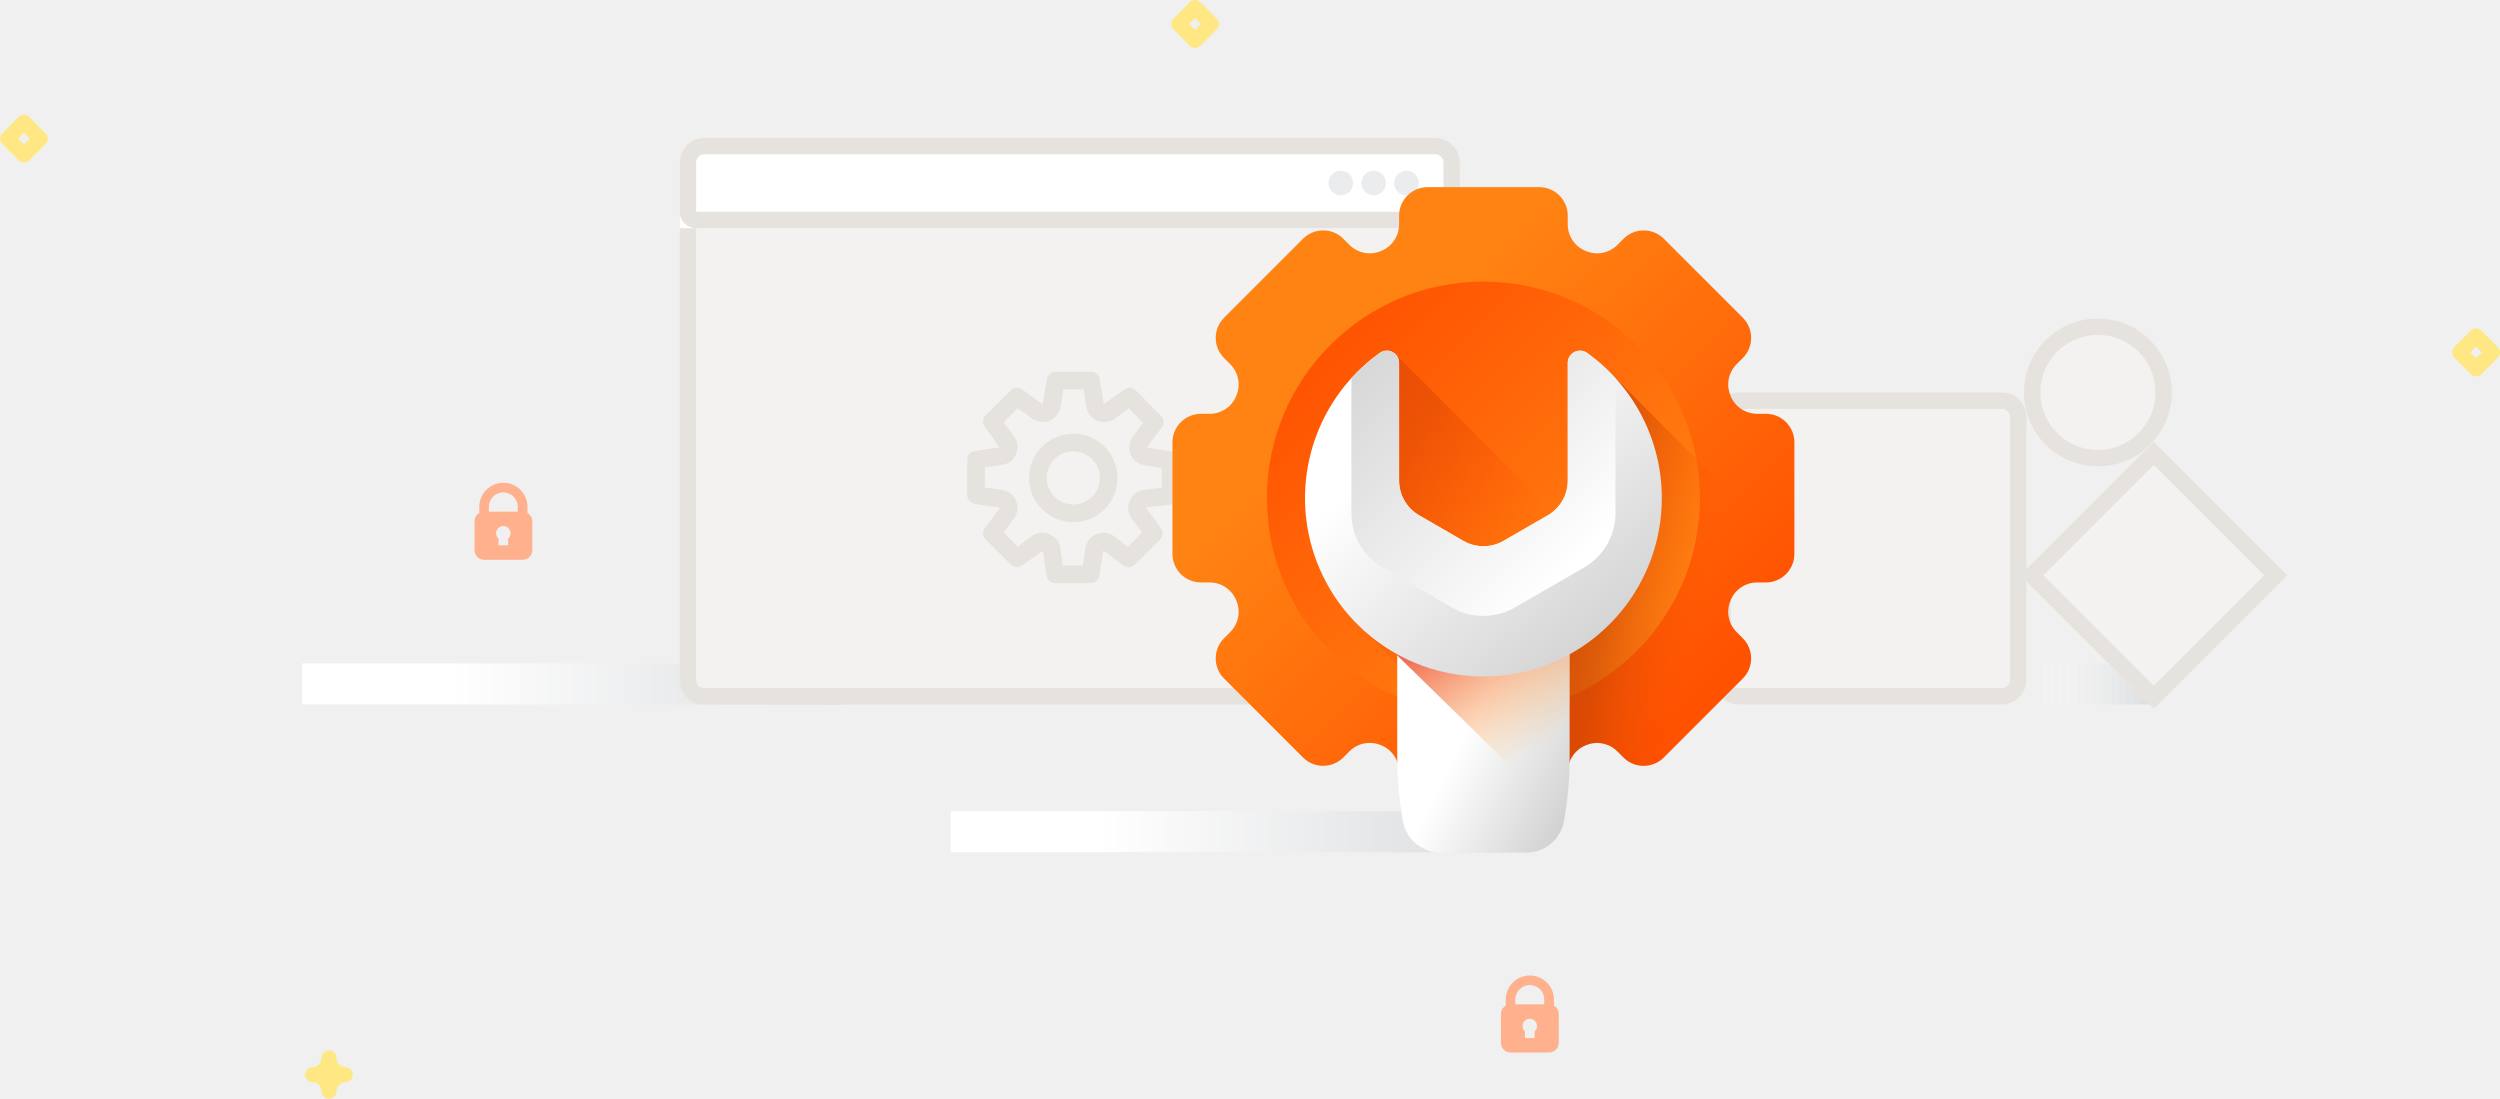
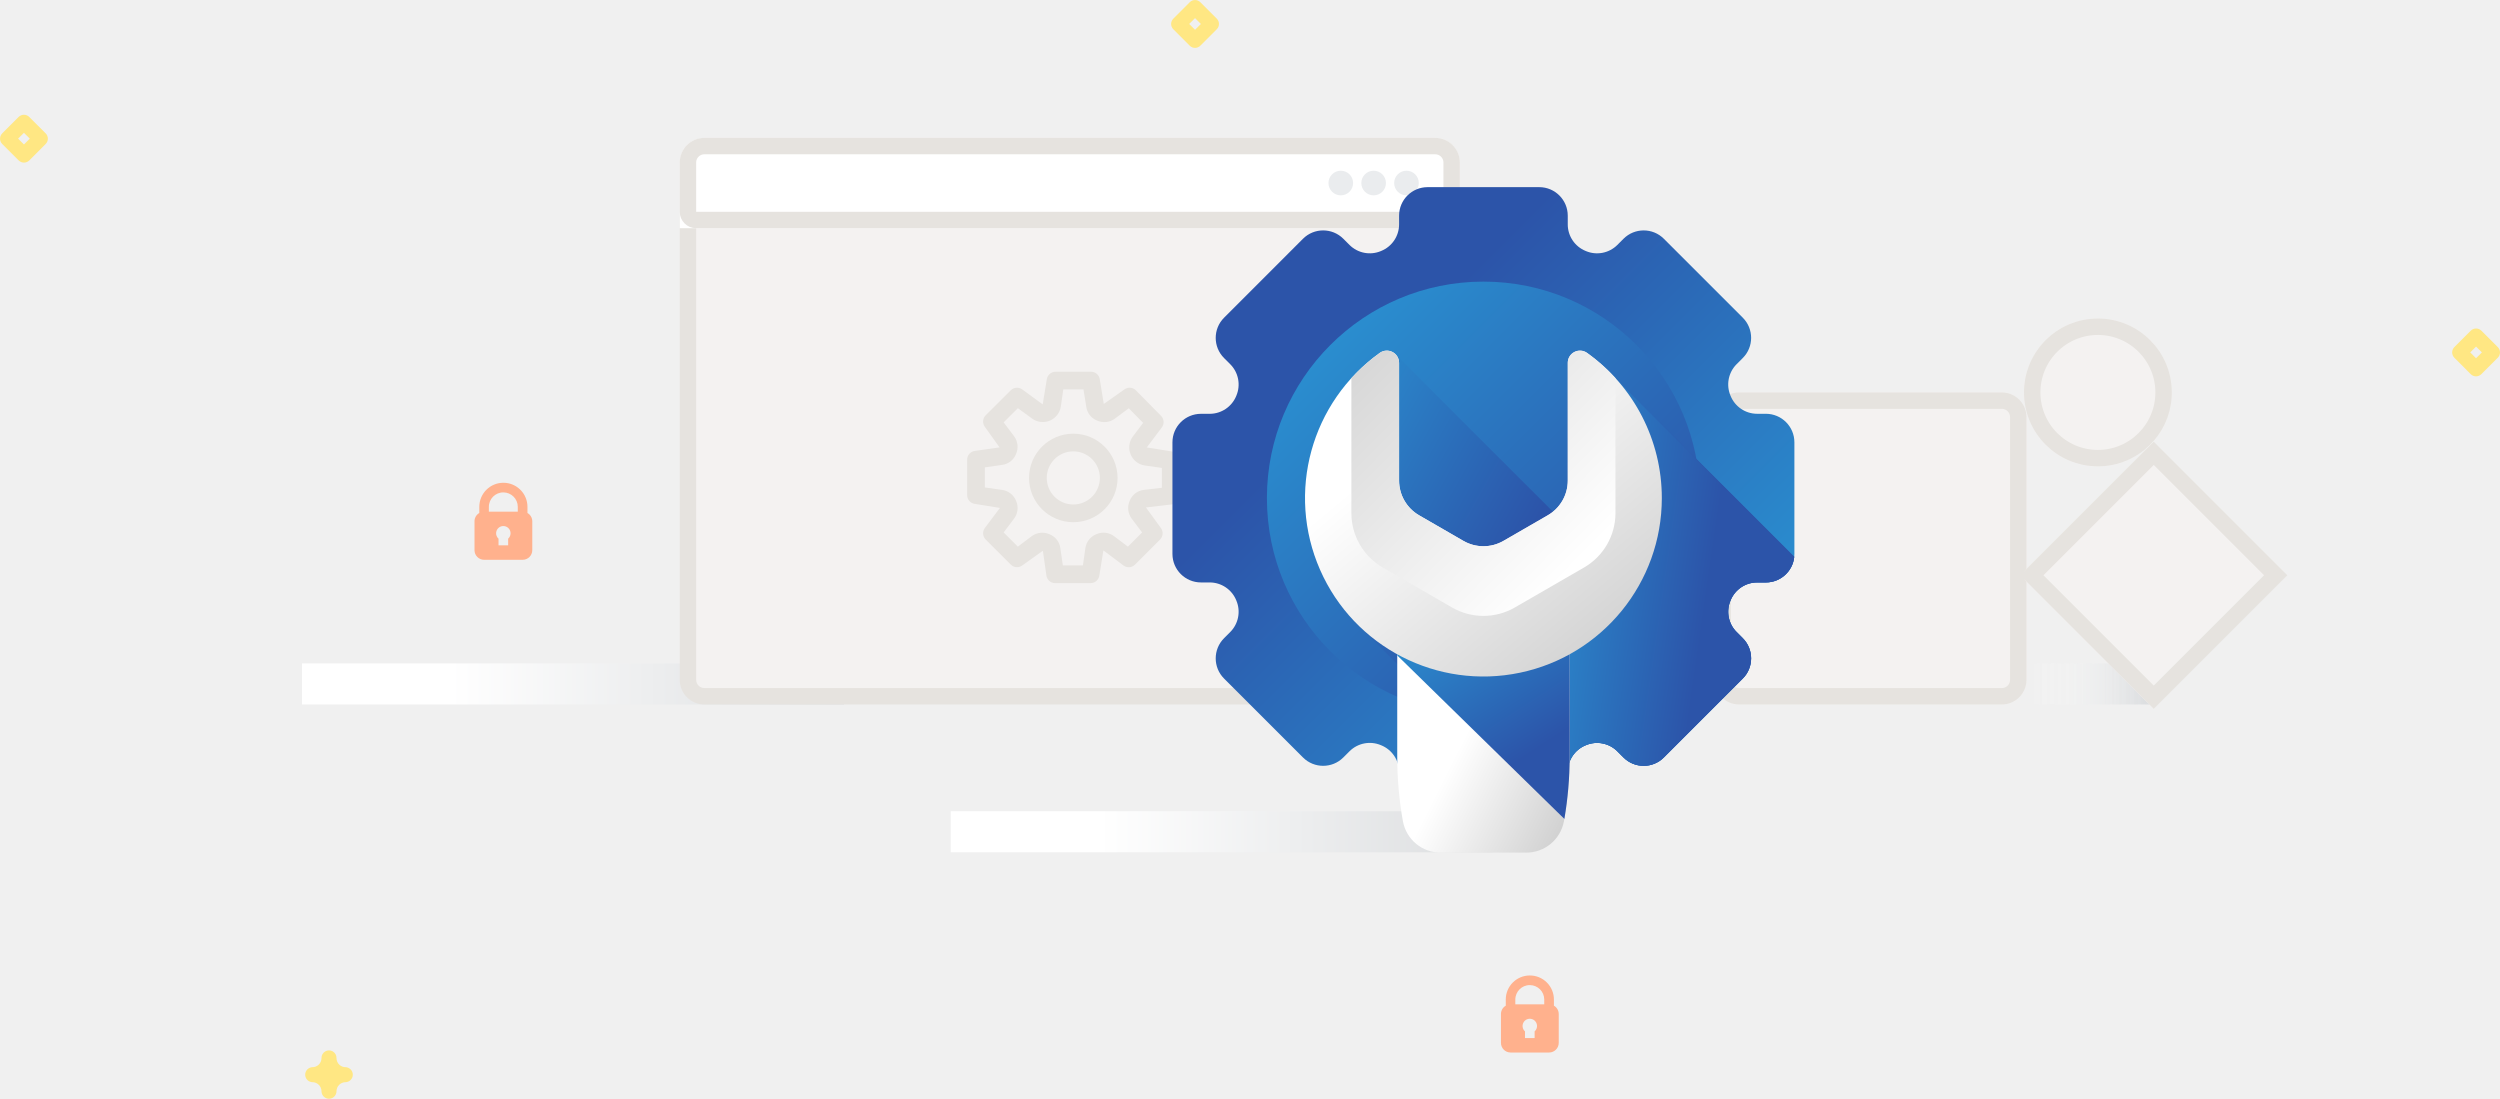
<svg xmlns="http://www.w3.org/2000/svg" xmlns:xlink="http://www.w3.org/1999/xlink" width="304.445" height="133.802" viewBox="0 0 304.445 133.802">
  <defs>
    <linearGradient id="linear-gradient" x1="0.274" y1="0.5" x2="1" y2="0.5" gradientUnits="objectBoundingBox">
      <stop offset="0" stop-color="#fff" />
      <stop offset="1" stop-color="#dbdddf" />
    </linearGradient>
    <linearGradient id="linear-gradient-2" x1="0.274" y1="0.5" x2="1" y2="0.5" gradientUnits="objectBoundingBox">
      <stop offset="0" stop-color="#fff" stop-opacity="0" />
      <stop offset="1" stop-color="#dbdddf" />
    </linearGradient>
    <linearGradient id="linear-gradient-4" x1="0.308" y1="0.308" x2="0.828" y2="0.828" gradientUnits="objectBoundingBox">
-       <stop offset="0" stop-color="#ff8313" />
-       <stop offset="1" stop-color="#ff5201" />
+       <stop offset="0" stop-color="#2c54a9" />
+       <stop offset="1" stop-color="#2a8fd0" />
    </linearGradient>
    <linearGradient id="linear-gradient-5" x1="0.821" y1="0.821" x2="0.126" y2="0.126" xlink:href="#linear-gradient-4" />
    <linearGradient id="linear-gradient-6" x1="0.428" y1="0.45" x2="-0.035" y2="0.205" gradientUnits="objectBoundingBox">
-       <stop offset="0" stop-color="#ff5000" stop-opacity="0" />
-       <stop offset="0.563" stop-color="#e04a05" stop-opacity="0.565" />
-       <stop offset="1" stop-color="#e84902" />
+       <stop offset="0" stop-color="#2c54a9" />
+       <stop offset="1" stop-color="#2a8fd0" />
    </linearGradient>
    <linearGradient id="linear-gradient-7" x1="0.608" y1="0.634" x2="-0.093" y2="0.449" gradientUnits="objectBoundingBox">
-       <stop offset="0" stop-color="#ff5000" stop-opacity="0" />
-       <stop offset="0.563" stop-color="#c23f03" stop-opacity="0.565" />
-       <stop offset="1" stop-color="#d84400" />
+       <stop offset="0" stop-color="#2c54a9" />
+       <stop offset="1" stop-color="#2a8fd0" />
    </linearGradient>
    <linearGradient id="linear-gradient-8" x1="0.464" y1="0.418" x2="1.086" y2="0.86" gradientUnits="objectBoundingBox">
      <stop offset="0" stop-color="#fff" />
      <stop offset="1" stop-color="#ccc" />
    </linearGradient>
    <linearGradient id="linear-gradient-9" x1="0.801" y1="0.671" x2="0.39" y2="-0.096" gradientUnits="objectBoundingBox">
-       <stop offset="0" stop-color="#f9a126" stop-opacity="0" />
-       <stop offset="1" stop-color="#ec4437" />
+       <stop offset="0" stop-color="#2c54a9" />
+       <stop offset="1" stop-color="#2a8fd0" />
    </linearGradient>
    <linearGradient id="linear-gradient-10" x1="0.317" y1="0.252" x2="0.97" y2="0.967" xlink:href="#linear-gradient-8" />
    <linearGradient id="linear-gradient-11" x1="0.875" y1="0.78" x2="-0.125" y2="-0.215" xlink:href="#linear-gradient-8" />
  </defs>
  <g id="default-connector-illustration" transform="translate(-141.224 -98.21)">
    <g id="account-recovery-illustration" transform="translate(0.002)">
      <path id="Path_95" d="M424.493,166.965a.914.914,0,0,1-.914-.914,1.1,1.1,0,0,0-1.1-1.1.915.915,0,0,1,0-1.829,1.1,1.1,0,0,0,1.1-1.1.915.915,0,1,1,1.829,0,1.1,1.1,0,0,0,1.1,1.1.915.915,0,0,1,0,1.829,1.1,1.1,0,0,0-1.1,1.1.914.914,0,0,1-.914.914Z" transform="translate(-243.207 65.047)" fill="#ffe783" />
      <path id="Path_96" d="M68.794,419.851a.915.915,0,0,1-.645-.267l-2-2a.914.914,0,0,1,0-1.291l2-2a.914.914,0,0,1,1.291,0l2,2a.914.914,0,0,1,0,1.291l-2,2.008A.915.915,0,0,1,68.794,419.851Zm-.711-2.917.711.711.711-.711-.711-.708Z" transform="translate(75.344 -301.841)" fill="#ffe783" />
      <path id="Path_98" d="M141.064,46.254a.914.914,0,0,1-.645-.267l-2-2.005a.914.914,0,0,1,0-1.291l2-2a.914.914,0,0,1,1.291,0l2,2a.914.914,0,0,1,0,1.291l-2,2a.909.909,0,0,1-.645.267Zm-.711-2.917.711.711.711-.711-.711-.711Z" transform="translate(301.688 97.79)" fill="#ffe783" />
      <path id="Path_98-2" data-name="Path_98" d="M141.064,46.254a.914.914,0,0,1-.645-.267l-2-2.005a.914.914,0,0,1,0-1.291l2-2a.914.914,0,0,1,1.291,0l2,2a.914.914,0,0,1,0,1.291l-2,2a.909.909,0,0,1-.645.267Zm-.711-2.917.711.711.711-.711-.711-.711Z" transform="translate(145.688 57.79)" fill="#ffe783" />
      <path id="padlock" d="M70.9,3.681V2.932a2.932,2.932,0,1,0-5.864,0v.749a1.169,1.169,0,0,0-.586,1.01V8.209a1.174,1.174,0,0,0,1.173,1.173h4.691a1.174,1.174,0,0,0,1.173-1.173V4.691a1.169,1.169,0,0,0-.586-1.01ZM67.963,1.173a1.761,1.761,0,0,1,1.759,1.759v.586H66.2V2.932a1.761,1.761,0,0,1,1.759-1.759Zm.586,5.635v.815H67.377V6.808a.88.88,0,1,1,1.173,0Z" transform="translate(259.555 217)" fill="#ffb18d" />
      <path id="padlock-2" data-name="padlock" d="M70.9,3.681V2.932a2.932,2.932,0,1,0-5.864,0v.749a1.169,1.169,0,0,0-.586,1.01V8.209a1.174,1.174,0,0,0,1.173,1.173h4.691a1.174,1.174,0,0,0,1.173-1.173V4.691a1.169,1.169,0,0,0-.586-1.01ZM67.963,1.173a1.761,1.761,0,0,1,1.759,1.759v.586H66.2V2.932a1.761,1.761,0,0,1,1.759-1.759Zm.586,5.635v.815H67.377V6.808a.88.88,0,1,1,1.173,0Z" transform="translate(134.555 157)" fill="#ffb18d" />
      <rect id="Rectangle_446" data-name="Rectangle 446" width="66" height="5" transform="translate(257 197)" fill="url(#linear-gradient)" />
      <rect id="Rectangle_454" data-name="Rectangle 454" width="20" height="5" transform="translate(383 179)" fill="url(#linear-gradient-2)" />
      <g id="Group_1135" data-name="Group 1135" transform="translate(-56 -7)">
        <rect id="Rectangle_448" data-name="Rectangle 448" width="66" height="5" transform="translate(234 186)" fill="url(#linear-gradient)" />
        <g id="Path_2110" data-name="Path 2110" transform="translate(280 122)" fill="#f4f2f1">
          <path d="M 92 68 L 3 68 C 1.897 68 1 67.103 1 66 L 1 3 C 1 1.897 1.897 1 3 1 L 92 1 C 93.103 1 94 1.897 94 3 L 94 66 C 94 67.103 93.103 68 92 68 Z" stroke="none" />
          <path d="M 3 2 C 2.449 2 2 2.449 2 3 L 2 66 C 2 66.551 2.449 67 3 67 L 92 67 C 92.551 67 93 66.551 93 66 L 93 3 C 93 2.449 92.551 2 92 2 L 3 2 M 3 0 L 92 0 C 93.657 0 95 1.343 95 3 L 95 66 C 95 67.657 93.657 69 92 69 L 3 69 C 1.343 69 0 67.657 0 66 L 0 3 C 0 1.343 1.343 0 3 0 Z" stroke="none" fill="#e6e3df" />
        </g>
        <g id="Rectangle_376" data-name="Rectangle 376" transform="translate(280 122)" fill="#fff" stroke="#e6e3df" stroke-width="2">
          <path d="M3,0H92a3,3,0,0,1,3,3v8a0,0,0,0,1,0,0H0a0,0,0,0,1,0,0V3A3,3,0,0,1,3,0Z" stroke="none" />
          <path d="M3,1H92a2,2,0,0,1,2,2V9a1,1,0,0,1-1,1H2A1,1,0,0,1,1,9V3A2,2,0,0,1,3,1Z" fill="none" />
        </g>
        <circle id="Ellipse_110" data-name="Ellipse 110" cx="1.5" cy="1.5" r="1.5" transform="translate(367 126)" fill="#eaecee" />
        <circle id="Ellipse_111" data-name="Ellipse 111" cx="1.5" cy="1.5" r="1.5" transform="translate(363 126)" fill="#eaecee" />
        <circle id="Ellipse_112" data-name="Ellipse 112" cx="1.5" cy="1.5" r="1.5" transform="translate(359 126)" fill="#eaecee" />
        <g id="Rectangle_452" data-name="Rectangle 452" transform="translate(406 153)" fill="#f4f2f1" stroke="#e6e3df" stroke-width="2">
          <rect width="38" height="38" rx="3" stroke="none" />
          <rect x="1" y="1" width="36" height="36" rx="2" fill="none" />
        </g>
        <g id="Rectangle_453" data-name="Rectangle 453" transform="translate(443.237 175.264) rotate(-45)" fill="#f4f2f1" stroke="#e6e3df" stroke-width="2">
          <rect width="23" height="23" rx="1" stroke="none" />
          <rect x="1" y="1" width="21" height="21" fill="none" />
        </g>
        <g id="Ellipse_191" data-name="Ellipse 191" transform="translate(443.7 144)" fill="#f4f2f1" stroke="#e6e3df" stroke-width="2">
          <circle cx="9" cy="9" r="9" stroke="none" />
          <circle cx="9" cy="9" r="8" fill="none" />
        </g>
        <g id="settings_8_" data-name="settings (8)" transform="translate(315 149.279)">
          <g id="Group_1258" data-name="Group 1258" transform="translate(7.537 8.742)">
            <g id="Group_1257" data-name="Group 1257" transform="translate(0 0)">
              <path id="Path_2234" data-name="Path 2234" d="M154.573,150.569a5.391,5.391,0,1,0,5.391,5.391A5.4,5.4,0,0,0,154.573,150.569Zm0,8.626a3.235,3.235,0,1,1,3.235-3.235A3.239,3.239,0,0,1,154.573,159.195Z" transform="translate(-149.182 -150.569)" fill="#e6e3df" />
            </g>
          </g>
          <g id="Group_1260" data-name="Group 1260" transform="translate(0 1.196)">
            <g id="Group_1259" data-name="Group 1259" transform="translate(0 0)">
              <path id="Path_2235" data-name="Path 2235" d="M24.941,10.912l-3.065-.494,1.833-2.437a1.079,1.079,0,0,0-.094-1.406L20.552,3.469a1.075,1.075,0,0,0-1.414-.107l-2.5,1.76L16.148,2.1A1.077,1.077,0,0,0,15.084,1.2H10.771A1.078,1.078,0,0,0,9.7,2.121L9.2,5.177,6.708,3.355a1.076,1.076,0,0,0-1.4.107L2.258,6.5a1.078,1.078,0,0,0-.1,1.412l1.787,2.5-3.019.431A1.078,1.078,0,0,0,0,11.913v4.313a1.074,1.074,0,0,0,.925,1.065l3.065.494L2.158,20.222a1.078,1.078,0,0,0,.1,1.411l3.051,3.051a1.077,1.077,0,0,0,1.411.1L9.219,23l.431,3.019a1.078,1.078,0,0,0,1.067.925H15.03a1.077,1.077,0,0,0,1.067-.922l.494-3.065,2.437,1.833a1.076,1.076,0,0,0,1.411-.1l3.051-3.051a1.078,1.078,0,0,0,.1-1.411l-1.815-2.5,3.138-.367a1.077,1.077,0,0,0,.953-1.071V11.979A1.078,1.078,0,0,0,24.941,10.912Zm-1.23,4.42-2.2.257a2.116,2.116,0,0,0-1.72,1.334,2.165,2.165,0,0,0,.245,2.163l1.27,1.687L19.578,22.5l-1.695-1.276a2.121,2.121,0,0,0-2.088-.265,2.146,2.146,0,0,0-1.4,1.734l-.3,2.093H11.653l-.3-2.08a2.114,2.114,0,0,0-1.333-1.719,2.166,2.166,0,0,0-2.164.244L6.171,22.5,4.443,20.773l1.276-1.695a2.125,2.125,0,0,0,.265-2.088,2.145,2.145,0,0,0-1.735-1.4l-2.093-.3V12.848l2.081-.3a2.114,2.114,0,0,0,1.719-1.333,2.168,2.168,0,0,0-.243-2.164L4.444,7.367,6.177,5.639,7.92,6.914a2.222,2.222,0,0,0,3.487-1.469l.3-2.094h2.459L14.5,5.43a2.115,2.115,0,0,0,1.334,1.723,2.167,2.167,0,0,0,2.16-.243l1.684-1.259,1.752,1.775-1.28,1.7a2.223,2.223,0,0,0,1.469,3.488l2.093.3v2.418Z" transform="translate(0 -1.196)" fill="#e6e3df" />
            </g>
          </g>
        </g>
      </g>
      <g id="google_2_" data-name="google (2)" transform="translate(267.334 121)">
        <path id="Path_2115" data-name="Path 2115" d="M92.406,44.666V31.074A3.474,3.474,0,0,0,88.932,27.6H87.859a3.491,3.491,0,0,1-3.22-2.171l-.018-.043a3.492,3.492,0,0,1,.74-3.817l.759-.759a3.474,3.474,0,0,0,0-4.913L76.509,6.287a3.474,3.474,0,0,0-4.913,0l-.759.759a3.492,3.492,0,0,1-3.817.74l-.043-.018a3.491,3.491,0,0,1-2.171-3.22V3.474A3.474,3.474,0,0,0,61.331,0H47.74a3.474,3.474,0,0,0-3.474,3.474V4.547a3.491,3.491,0,0,1-2.171,3.22l-.043.018a3.492,3.492,0,0,1-3.817-.74l-.759-.759a3.474,3.474,0,0,0-4.913,0L22.952,15.9a3.474,3.474,0,0,0,0,4.913l.759.759a3.492,3.492,0,0,1,.74,3.817l-.018.043a3.491,3.491,0,0,1-3.22,2.171H20.14a3.474,3.474,0,0,0-3.474,3.474V44.665a3.474,3.474,0,0,0,3.474,3.474h1.073a3.491,3.491,0,0,1,3.22,2.171l.018.043a3.492,3.492,0,0,1-.74,3.817l-.759.759a3.474,3.474,0,0,0,0,4.913l9.611,9.611a3.474,3.474,0,0,0,4.913,0l.759-.759a3.492,3.492,0,0,1,3.817-.74l.043.018a3.491,3.491,0,0,1,2.171,3.22v1.073A3.474,3.474,0,0,0,47.74,75.74H61.331a3.474,3.474,0,0,0,3.474-3.474V71.193a3.491,3.491,0,0,1,2.171-3.22l.043-.018a3.492,3.492,0,0,1,3.817.74l.759.759a3.474,3.474,0,0,0,4.913,0l9.611-9.611a3.474,3.474,0,0,0,0-4.913l-.759-.759a3.492,3.492,0,0,1-.74-3.817l.018-.043a3.491,3.491,0,0,1,3.22-2.171h1.073a3.474,3.474,0,0,0,3.474-3.474Z" transform="translate(0 0)" fill="url(#linear-gradient-4)" />
        <circle id="Ellipse_168" data-name="Ellipse 168" cx="26.365" cy="26.365" r="26.365" transform="translate(28.17 11.504)" fill="url(#linear-gradient-5)" />
        <path id="Path_2116" data-name="Path 2116" d="M179.64,150.382a3.473,3.473,0,0,1-3.455,3.118h-1.073a3.491,3.491,0,0,0-3.22,2.172l-.019.044a3.494,3.494,0,0,0,.74,3.817l.76.758a3.475,3.475,0,0,1,0,4.912l-9.612,9.61a3.472,3.472,0,0,1-4.913,0l-.758-.758a3.494,3.494,0,0,0-3.817-.74l-.044.019a3.49,3.49,0,0,0-2.17,3.22v1.073a3.473,3.473,0,0,1-3.137,3.457l-21.906-21.917a21.374,21.374,0,0,1-6.614-15.9,20.781,20.781,0,0,1,8.759-17.382c.684-.489,1.552-.64,2.021-.075.156.19,18.863,18.864,19.074,19.068a4.877,4.877,0,0,0,1.8-3.783V126.757a1.487,1.487,0,0,1,2.346-1.215,21.906,21.906,0,0,1,3.348,2.956Z" transform="translate(-87.254 -105.361)" fill="url(#linear-gradient-6)" />
        <path id="Path_2117" data-name="Path 2117" d="M331.988,169.8l-.758-.759a3.493,3.493,0,0,1-.74-3.817l.018-.043a3.491,3.491,0,0,1,3.22-2.171H334.8a3.474,3.474,0,0,0,3.456-3.116L316.369,138.01q-.7-.754-1.459-1.435a21.729,21.729,0,0,1-5.928,33.626v19.918a3.468,3.468,0,0,0,1.692-2.978v-1.073a3.491,3.491,0,0,1,2.171-3.22l.043-.018a3.492,3.492,0,0,1,3.817.74l.759.759a3.474,3.474,0,0,0,4.913,0l9.611-9.611A3.474,3.474,0,0,0,331.988,169.8Z" transform="translate(-245.869 -114.874)" fill="url(#linear-gradient-7)" />
        <path id="Path_2118" data-name="Path 2118" d="M209.244,349.689a44.543,44.543,0,0,0,.695-7.835V323.918H188.948v17.936a44.542,44.542,0,0,0,.695,7.835,4.659,4.659,0,0,0,4.616,3.8h10.368A4.659,4.659,0,0,0,209.244,349.689Z" transform="translate(-144.907 -272.449)" fill="url(#linear-gradient-8)" />
        <path id="Path_2119" data-name="Path 2119" d="M188.948,329.475,209.3,349.384a44.536,44.536,0,0,0,.643-7.53V323.918H188.948Z" transform="translate(-144.907 -272.449)" fill="url(#linear-gradient-9)" />
        <path id="Path_2120" data-name="Path 2120" d="M161.723,143.233a21.725,21.725,0,1,1-34.353-17.68,1.489,1.489,0,0,1,2.358,1.208V141.1a4.881,4.881,0,0,0,2.441,4.228l5.389,3.111a4.881,4.881,0,0,0,4.882,0l5.389-3.111a4.881,4.881,0,0,0,2.441-4.228V126.76a1.487,1.487,0,0,1,2.346-1.216A21.7,21.7,0,0,1,161.723,143.233Z" transform="translate(-85.462 -105.363)" fill="url(#linear-gradient-10)" />
        <path id="Path_2121" data-name="Path 2121" d="M153.814,145.063a7.642,7.642,0,0,0,3.821,6.618l8.436,4.871a7.642,7.642,0,0,0,7.642,0l8.436-4.871a7.642,7.642,0,0,0,3.821-6.618V128.624a21.83,21.83,0,0,0-3.461-3.079,1.487,1.487,0,0,0-2.346,1.216V141.1a4.881,4.881,0,0,1-2.441,4.228l-5.389,3.111a4.881,4.881,0,0,1-4.882,0l-5.389-3.111a4.881,4.881,0,0,1-2.441-4.228v-14.34a1.489,1.489,0,0,0-2.358-1.208,21.847,21.847,0,0,0-3.45,3.071v16.439Z" transform="translate(-115.356 -105.363)" fill="url(#linear-gradient-11)" />
      </g>
    </g>
  </g>
</svg>
